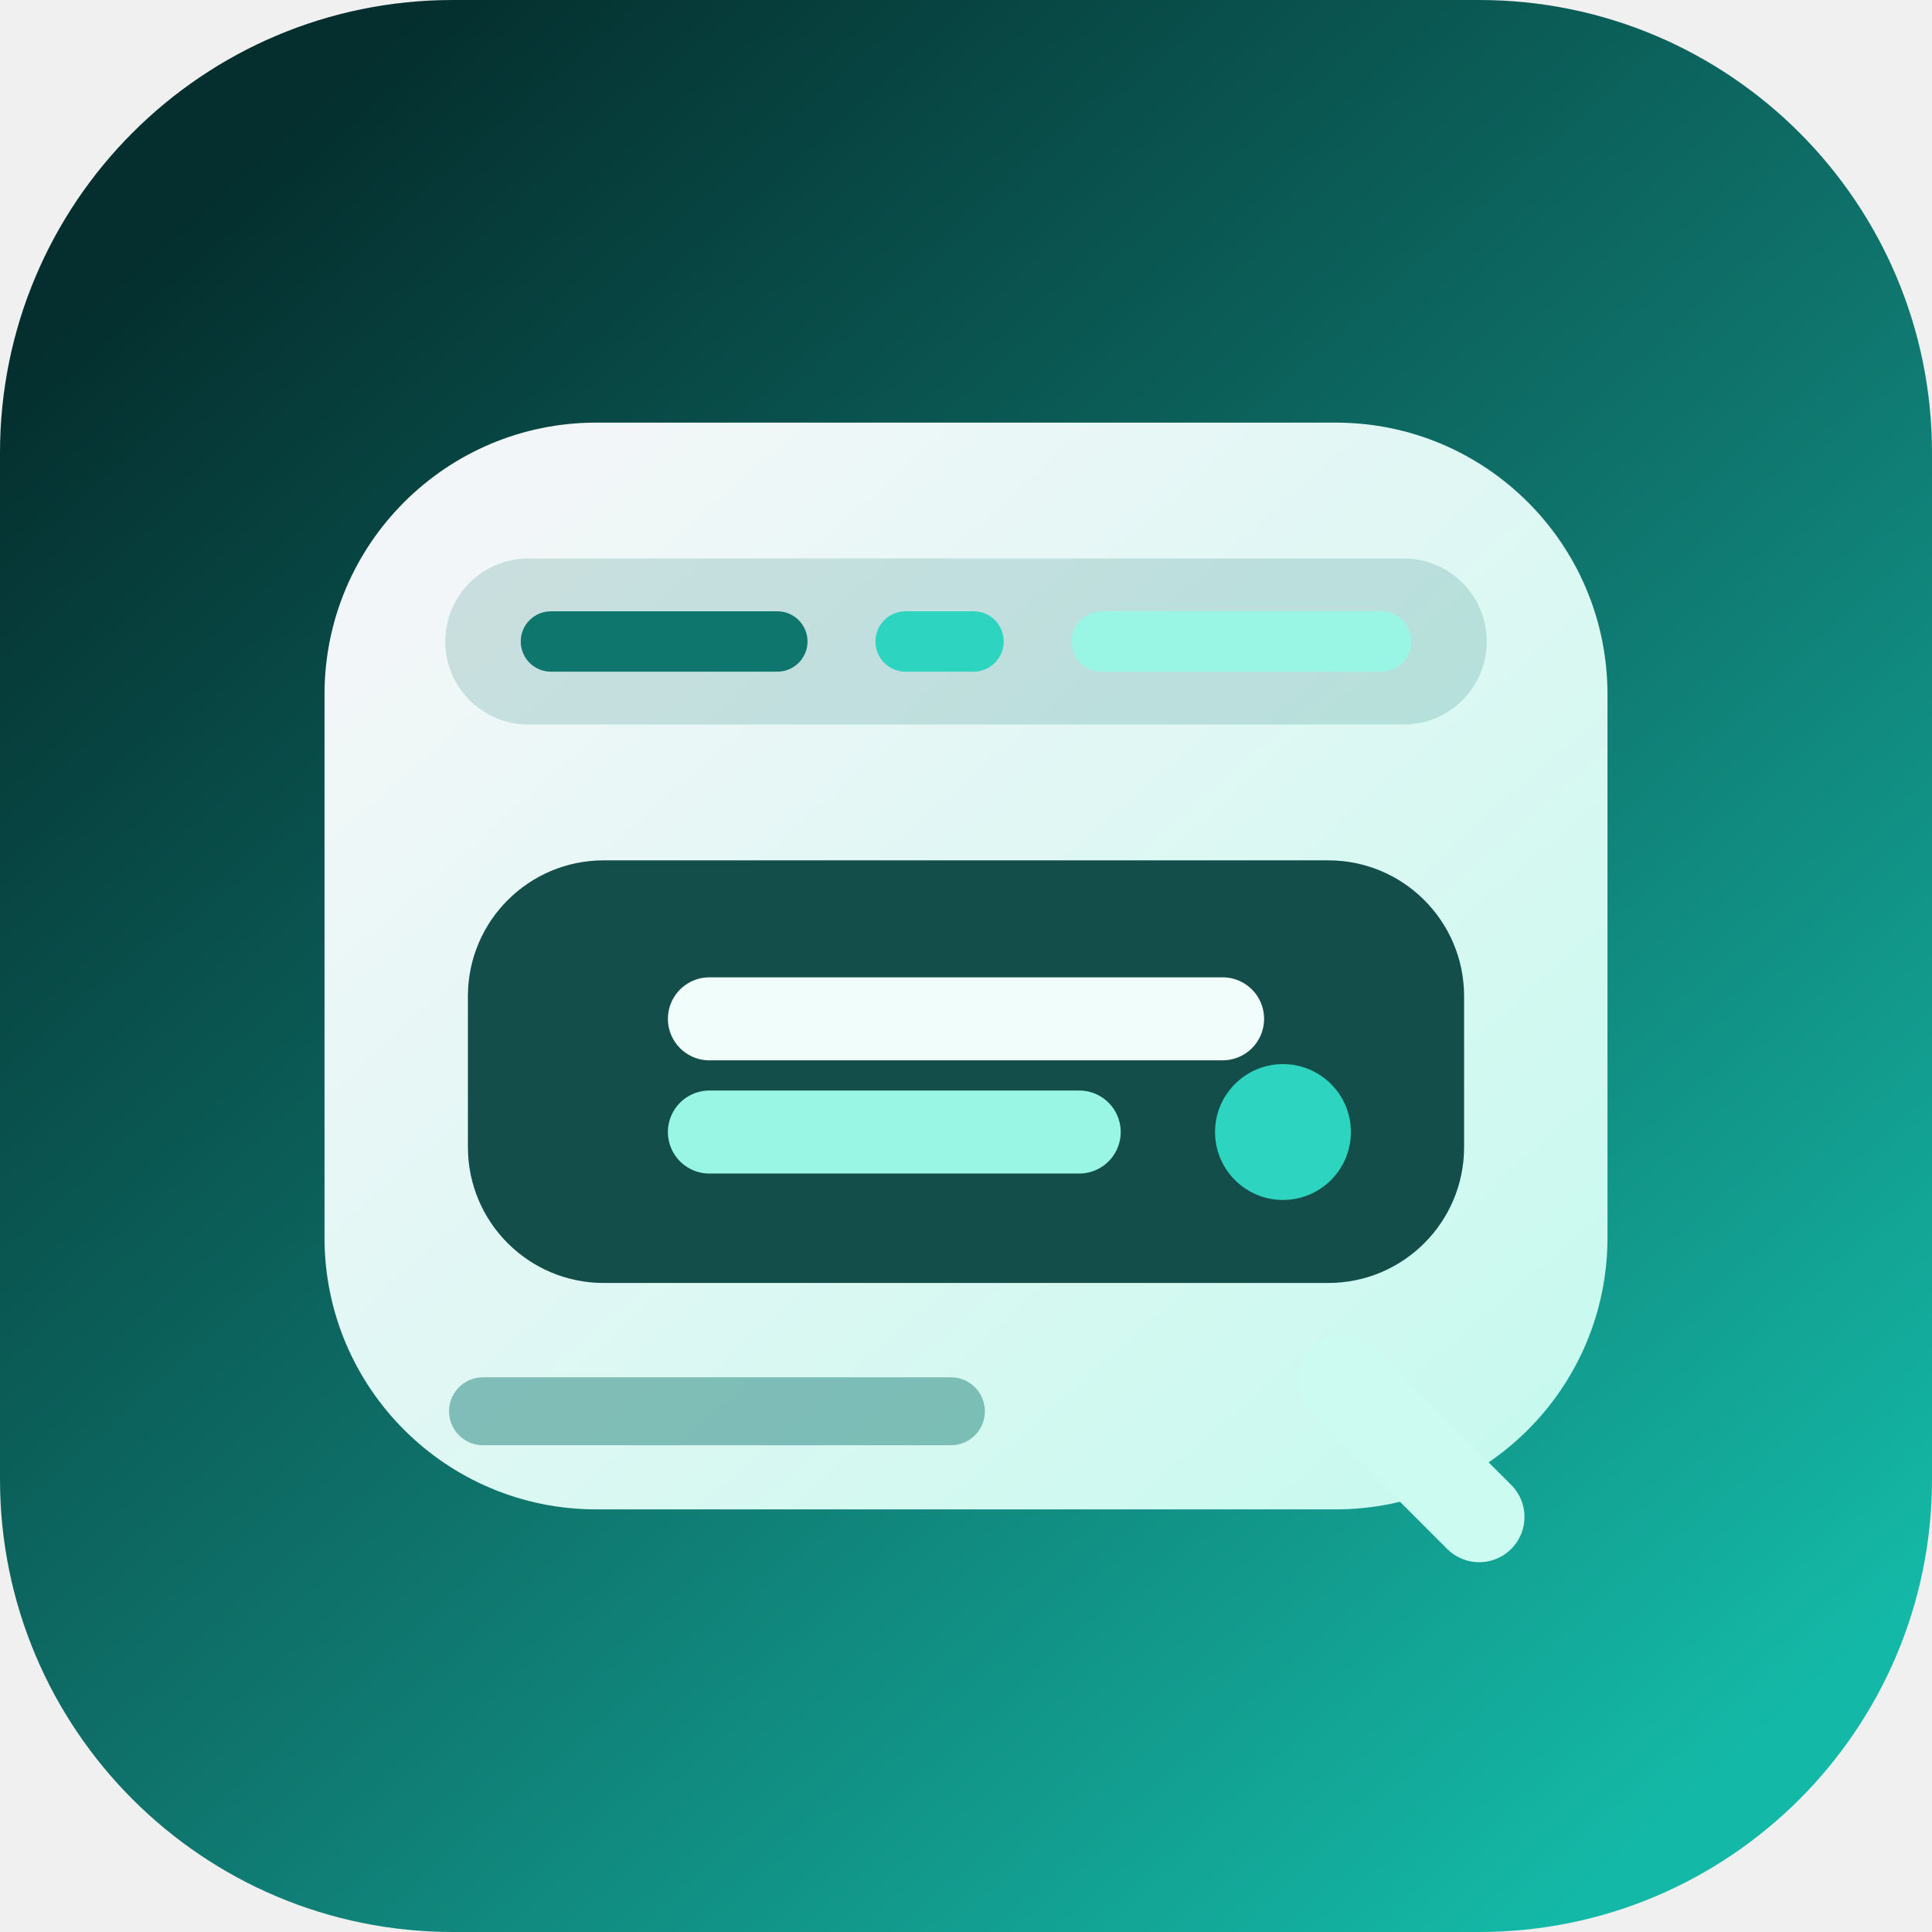
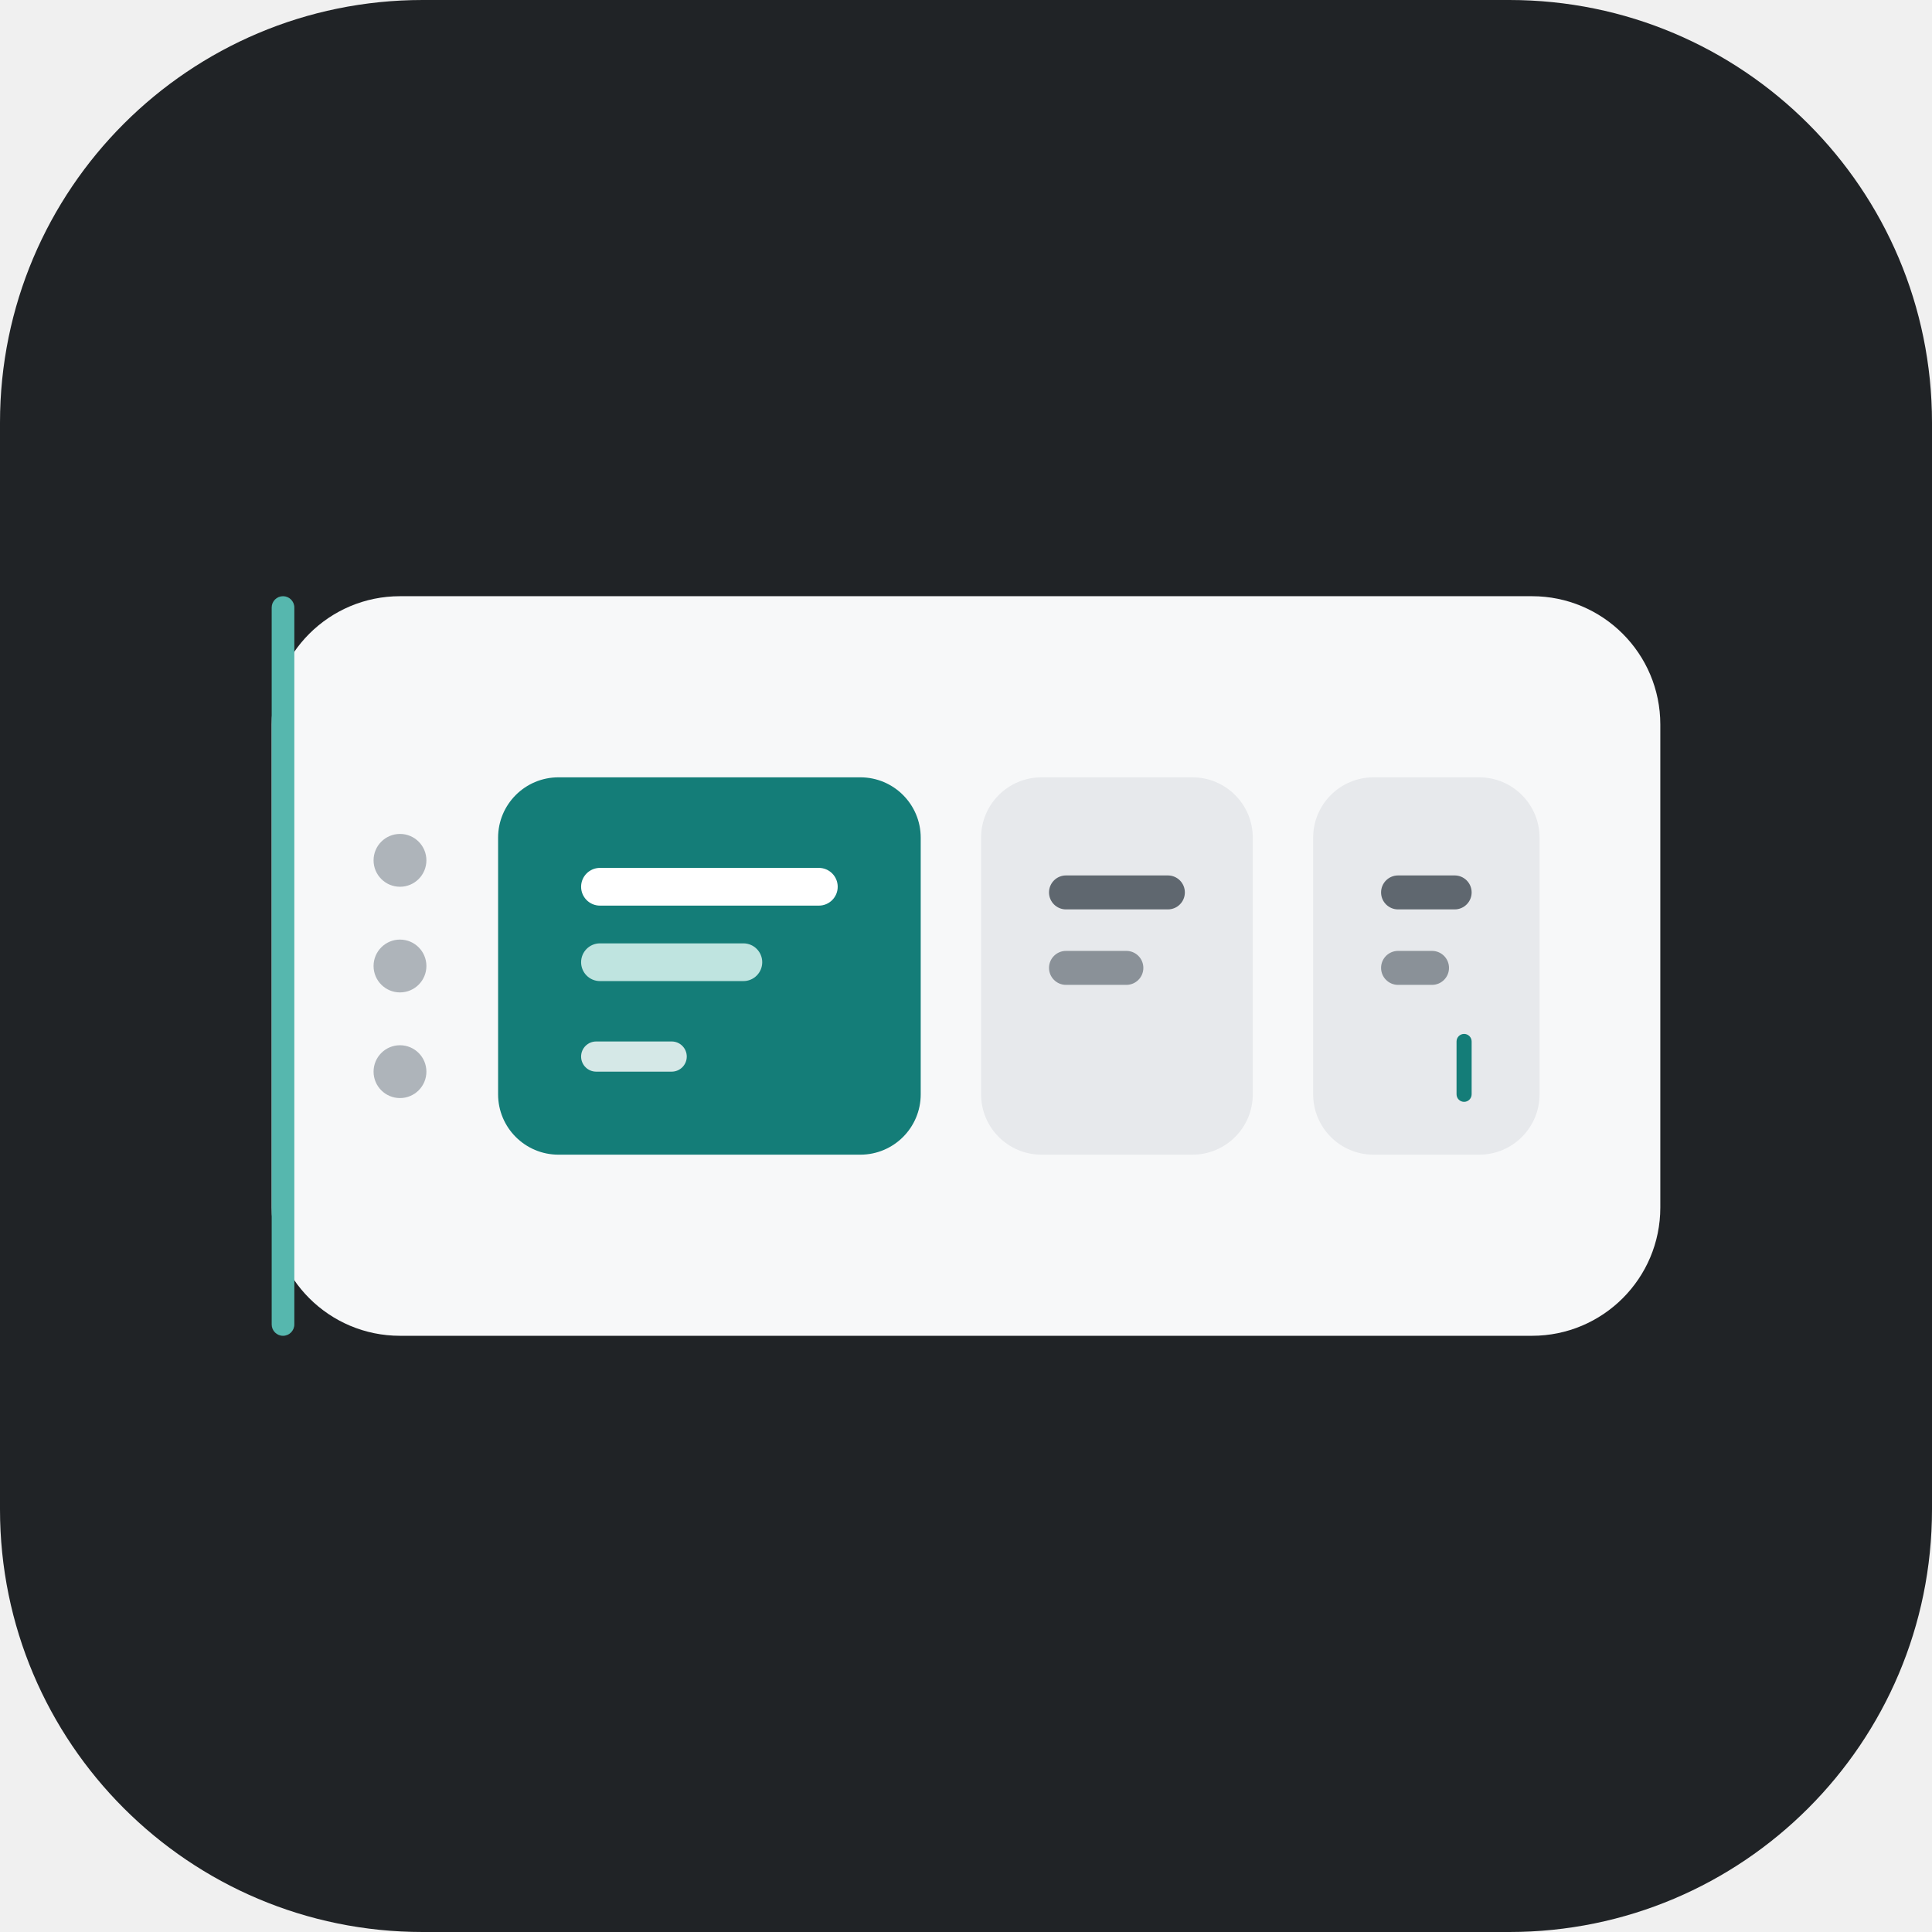
<svg xmlns="http://www.w3.org/2000/svg" width="512" height="512" viewBox="0 0 512 512" fill="none">
-   <rect width="512" height="512" rx="120" fill="url(#bg)" />
-   <rect x="86" y="112" width="340" height="288" rx="72" fill="url(#panel)" opacity="0.98" />
-   <rect x="118" y="148" width="276" height="44" rx="22" fill="#0F766E" opacity="0.18" />
-   <rect x="138" y="162" width="76" height="16" rx="8" fill="#0F766E" />
-   <rect x="232" y="162" width="34" height="16" rx="8" fill="#2DD4BF" />
-   <rect x="284" y="162" width="90" height="16" rx="8" fill="#99F6E4" />
-   <rect x="124" y="228" width="264" height="112" rx="36" fill="#134E4A" />
-   <path d="M188 270H324" stroke="#F0FDFA" stroke-width="22" stroke-linecap="round" />
-   <path d="M188 300H286" stroke="#99F6E4" stroke-width="22" stroke-linecap="round" />
-   <circle cx="340" cy="300" r="18" fill="#2DD4BF" />
-   <path d="M356 366L392 402" stroke="#CCFBF1" stroke-width="24" stroke-linecap="round" />
-   <path d="M128 374H252" stroke="#0F766E" stroke-width="18" stroke-linecap="round" opacity="0.45" />
-   <defs>
-     <linearGradient id="bg" x1="64" y1="44" x2="448" y2="476" gradientUnits="userSpaceOnUse">
-       <stop stop-color="#042F2E" />
-       <stop offset="0.55" stop-color="#0F766E" />
-       <stop offset="1" stop-color="#14B8A6" />
-     </linearGradient>
-     <linearGradient id="panel" x1="140" y1="128" x2="378" y2="400" gradientUnits="userSpaceOnUse">
-       <stop stop-color="#F8FAFC" />
-       <stop offset="1" stop-color="#CCFBF1" />
-     </linearGradient>
-   </defs>
+   <rect width="512" height="512" rx="112" fill="#202326" />
+   <rect x="72" y="158" width="368" height="196" rx="34" fill="#F7F8F9" />
+   <rect x="72" y="158" width="6" height="196" rx="3" fill="#56B7AE" />
+   <circle cx="106" cy="228" r="7" fill="#AEB4BA" />
+   <circle cx="106" cy="256" r="7" fill="#AEB4BA" />
+   <circle cx="106" cy="284" r="7" fill="#AEB4BA" />
+   <rect x="132" y="206" width="112" height="100" rx="16" fill="#147D78" />
+   <rect x="154" y="230" width="68" height="10" rx="5" fill="#FFFFFF" />
+   <rect x="154" y="250" width="48" height="10" rx="5" fill="#BFE4E0" />
+   <rect x="154" y="276" width="28" height="8" rx="4" fill="#FFFFFF" fill-opacity="0.82" />
+   <rect x="260" y="206" width="72" height="100" rx="16" fill="#E7E9EC" />
+   <rect x="278" y="232" width="36" height="9" rx="4.5" fill="#5F676F" />
+   <rect x="278" y="252" width="25" height="9" rx="4.5" fill="#8A9198" />
+   <rect x="348" y="206" width="60" height="100" rx="16" fill="#E7E9EC" />
+   <rect x="366" y="232" width="24" height="9" rx="4.5" fill="#5F676F" />
+   <rect x="366" y="252" width="18" height="9" rx="4.5" fill="#8A9198" />
+   <rect x="386" y="274" width="4" height="18" rx="2" fill="#147D78" />
</svg>
